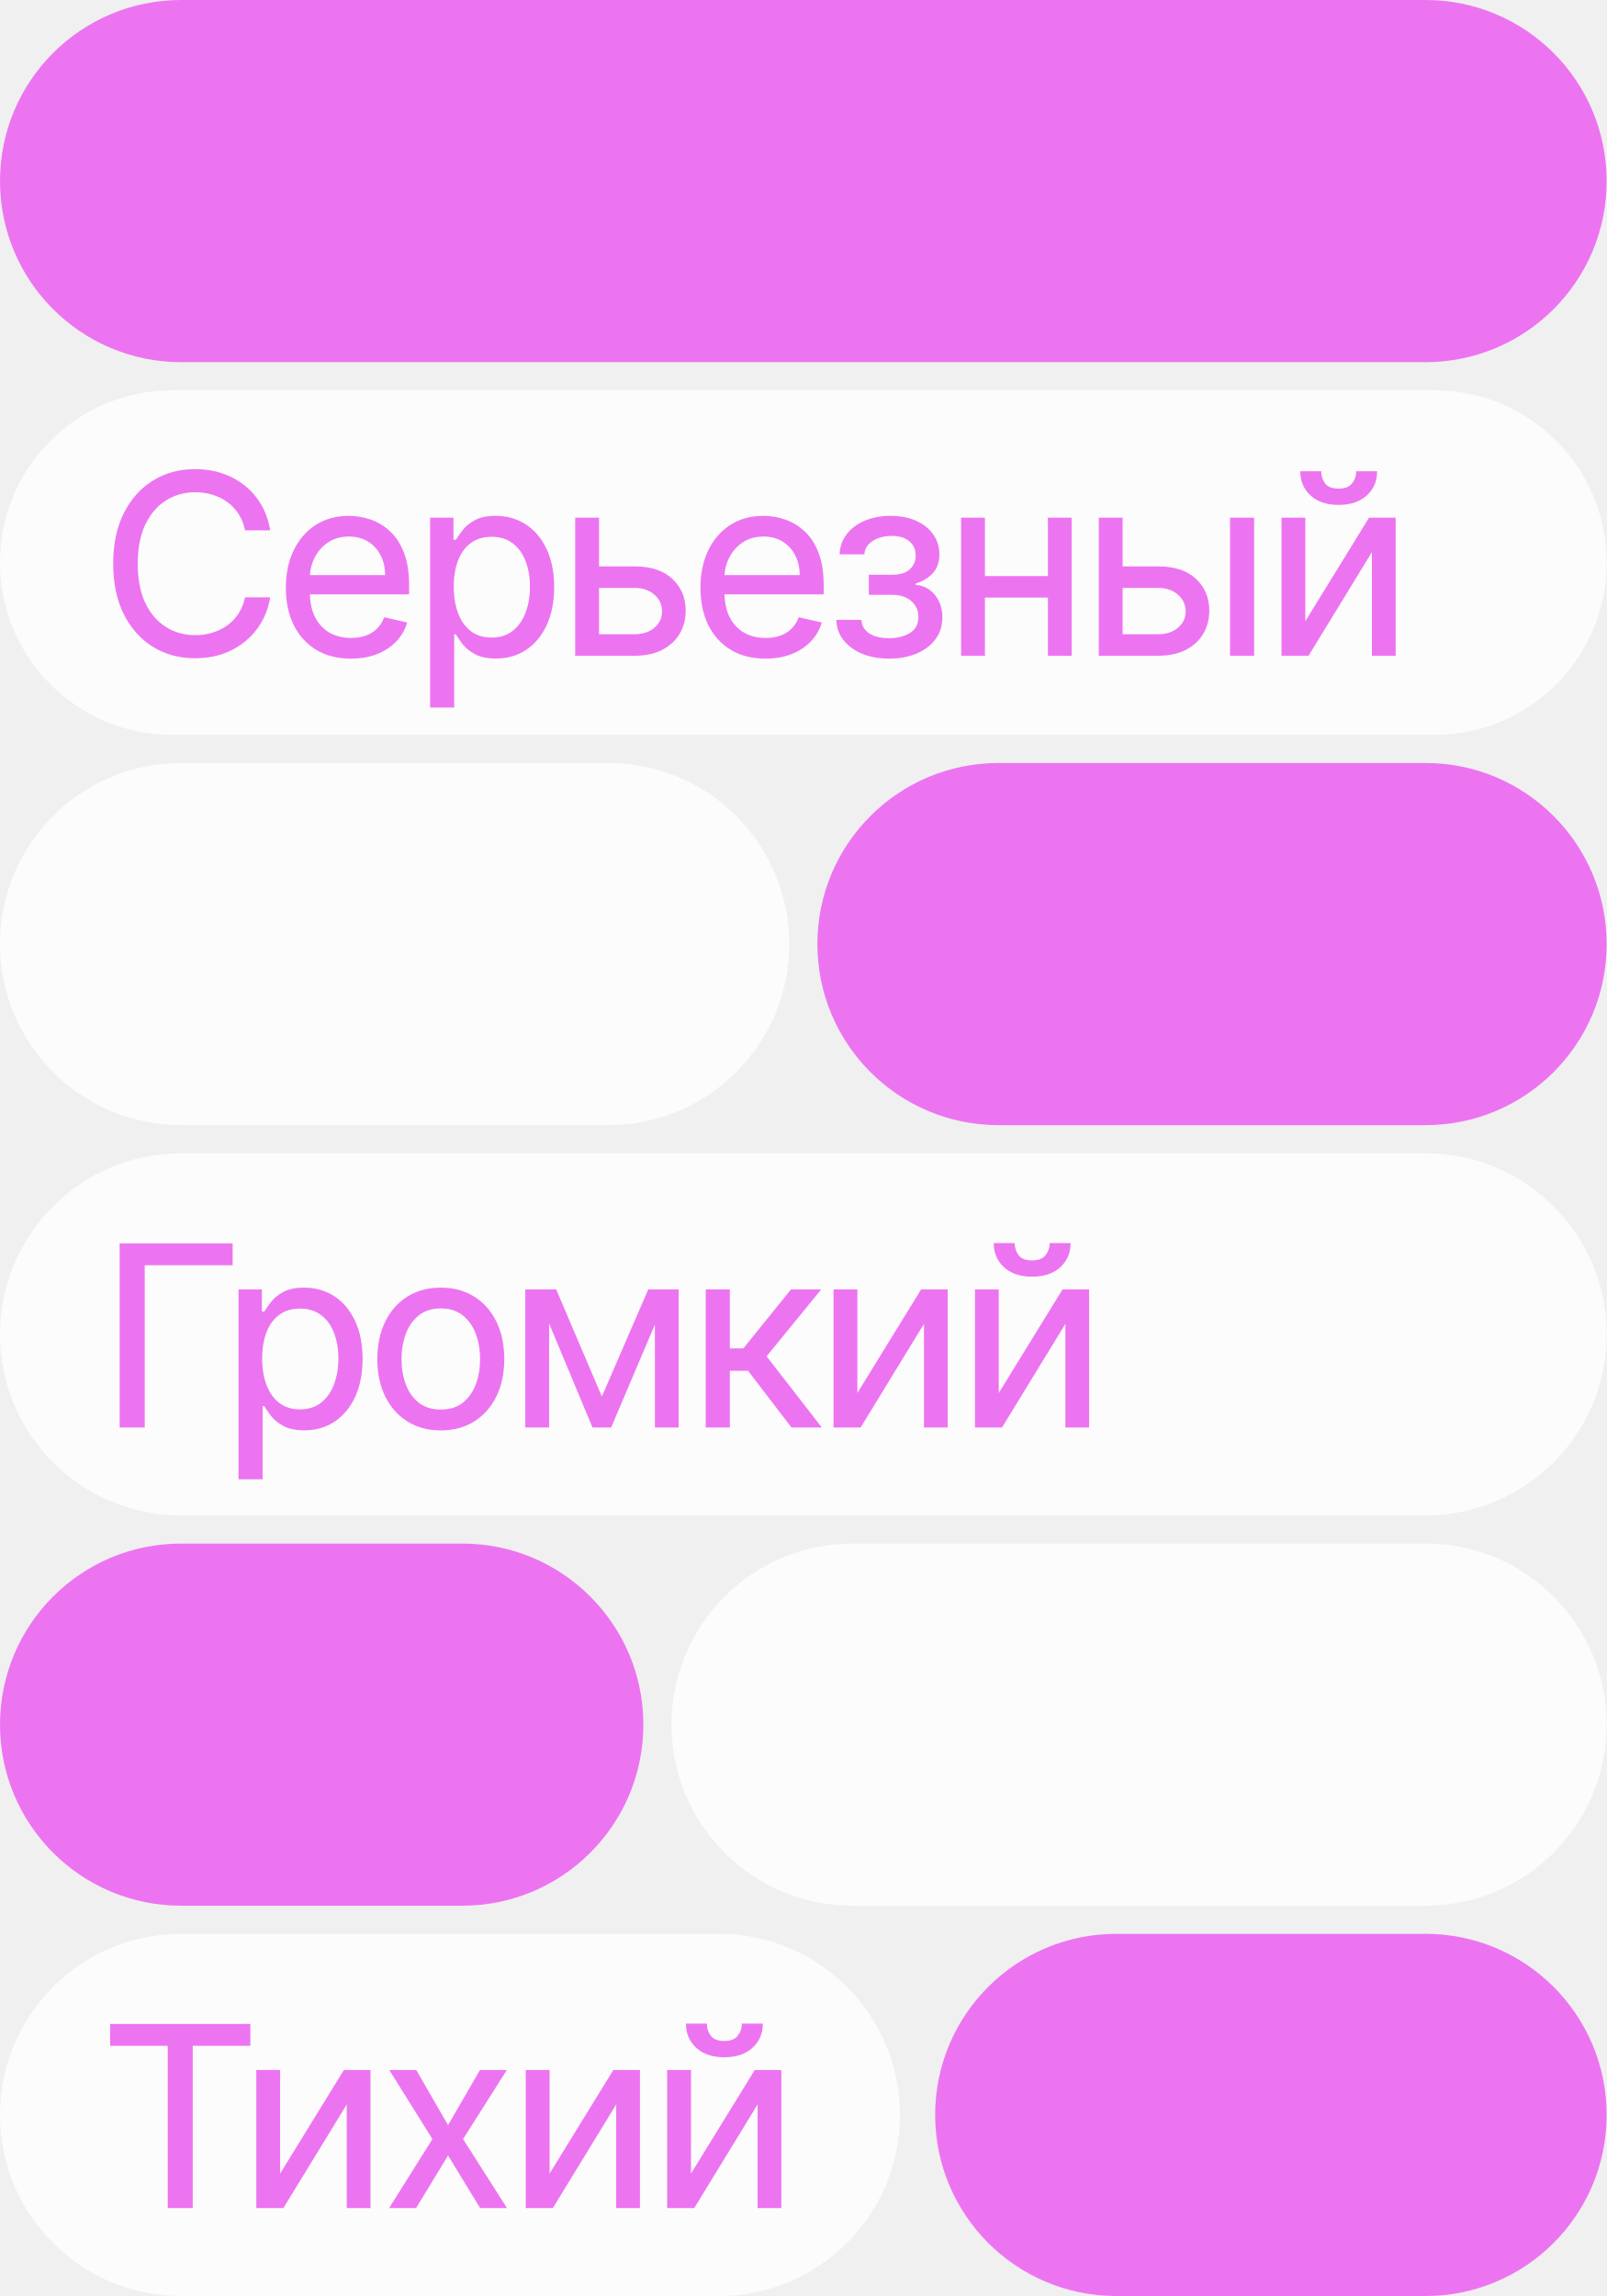
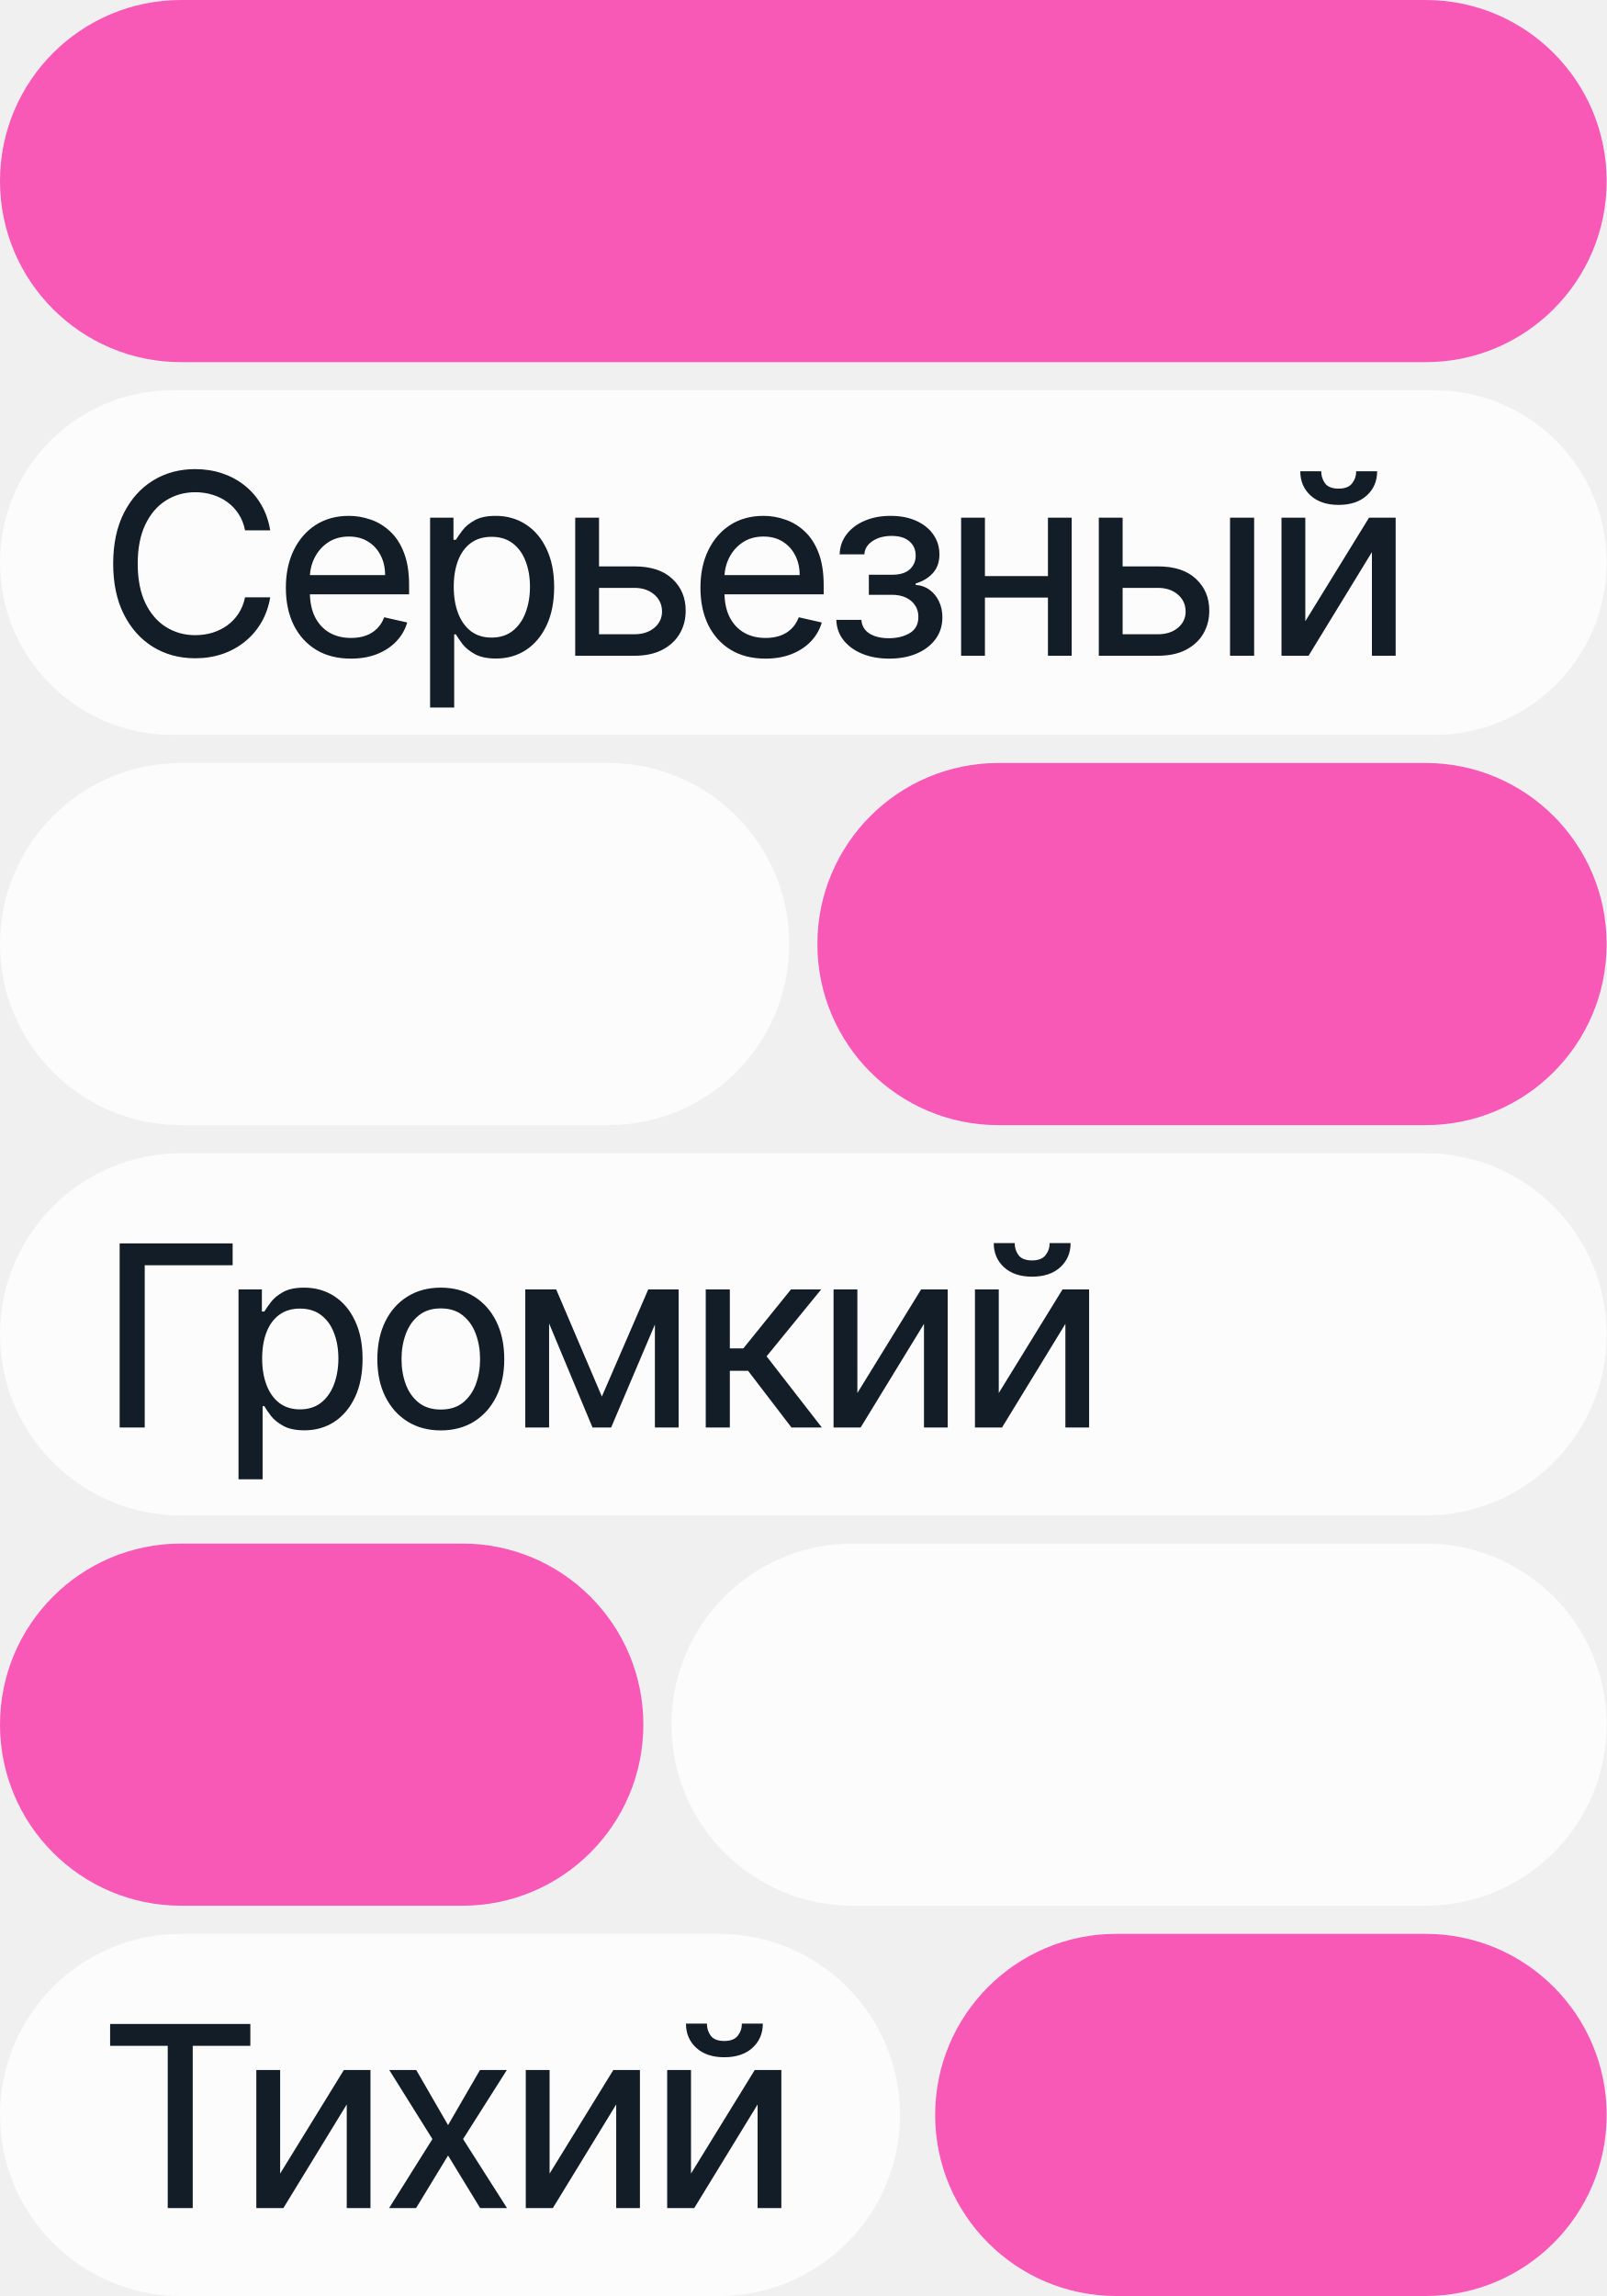
<svg xmlns="http://www.w3.org/2000/svg" width="457" height="653" viewBox="0 0 457 653" fill="none">
  <g clip-path="url(#clip0_53_452)">
-     <rect width="457" height="103" rx="51.5" fill="#ED74F1" />
+     <rect width="457" height="103" rx="51.5" fill="#F858B6" />
    <rect y="111" width="457" height="98" rx="49" fill="#FCFCFC" />
-     <path d="M76.861 150.832H69.702C69.361 149.077 68.747 147.526 67.861 146.179C66.992 144.832 65.918 143.699 64.639 142.778C63.378 141.858 61.972 141.168 60.42 140.707C58.869 140.23 57.25 139.991 55.562 139.991C52.46 139.991 49.673 140.776 47.202 142.344C44.73 143.895 42.77 146.187 41.321 149.222C39.889 152.239 39.173 155.937 39.173 160.318C39.173 164.716 39.889 168.432 41.321 171.466C42.77 174.483 44.73 176.767 47.202 178.318C49.673 179.869 52.452 180.645 55.537 180.645C57.242 180.645 58.861 180.415 60.395 179.955C61.946 179.477 63.352 178.787 64.614 177.884C65.892 176.963 66.966 175.838 67.835 174.509C68.722 173.162 69.344 171.619 69.702 169.881H76.861C76.418 172.523 75.574 174.909 74.329 177.04C73.085 179.17 71.517 180.994 69.625 182.511C67.75 184.028 65.619 185.196 63.233 186.014C60.847 186.815 58.273 187.216 55.511 187.216C51.011 187.216 47.006 186.134 43.494 183.969C39.983 181.787 37.222 178.693 35.21 174.688C33.199 170.665 32.193 165.875 32.193 160.318C32.193 154.761 33.199 149.972 35.21 145.949C37.239 141.926 40.008 138.832 43.52 136.668C47.031 134.503 51.028 133.42 55.511 133.42C58.222 133.42 60.761 133.812 63.131 134.597C65.5 135.381 67.631 136.523 69.523 138.023C71.432 139.523 73.017 141.347 74.278 143.494C75.54 145.642 76.401 148.088 76.861 150.832ZM99.824 187.318C95.989 187.318 92.69 186.483 89.929 184.812C87.168 183.125 85.037 180.773 83.537 177.756C82.054 174.722 81.312 171.185 81.312 167.145C81.312 163.122 82.054 159.577 83.537 156.509C85.037 153.423 87.125 151.02 89.801 149.298C92.494 147.577 95.639 146.716 99.236 146.716C101.366 146.716 103.446 147.074 105.474 147.79C107.52 148.489 109.361 149.614 110.997 151.165C112.651 152.699 113.955 154.719 114.909 157.224C115.881 159.73 116.366 162.79 116.366 166.403V169.037H85.608V163.565H109.54C109.54 161.452 109.114 159.577 108.261 157.94C107.426 156.287 106.233 154.983 104.682 154.028C103.148 153.074 101.341 152.597 99.261 152.597C96.977 152.597 95 153.151 93.329 154.259C91.676 155.366 90.398 156.815 89.494 158.605C88.591 160.395 88.139 162.321 88.139 164.384V168.347C88.139 171.142 88.625 173.52 89.597 175.48C90.585 177.423 91.957 178.906 93.713 179.929C95.469 180.935 97.514 181.438 99.849 181.438C101.366 181.438 102.747 181.224 103.991 180.798C105.236 180.355 106.301 179.699 107.187 178.83C108.091 177.96 108.79 176.869 109.284 175.557L115.83 177.04C115.233 179.085 114.193 180.884 112.71 182.435C111.244 183.969 109.412 185.17 107.213 186.04C105.031 186.892 102.568 187.318 99.824 187.318ZM122.339 201.227V147.227H128.987V153.517H129.677C130.121 152.784 130.751 151.881 131.57 150.807C132.388 149.733 133.538 148.787 135.021 147.969C136.504 147.134 138.499 146.716 141.004 146.716C144.226 146.716 147.089 147.534 149.595 149.17C152.101 150.79 154.061 153.116 155.476 156.151C156.908 159.168 157.624 162.773 157.624 166.966C157.624 171.159 156.916 174.773 155.501 177.807C154.087 180.841 152.135 183.185 149.646 184.838C147.158 186.474 144.302 187.293 141.081 187.293C138.626 187.293 136.641 186.884 135.124 186.065C133.624 185.247 132.447 184.301 131.595 183.227C130.76 182.136 130.121 181.199 129.677 180.415H129.192V201.227H122.339ZM129.064 166.864C129.064 169.727 129.481 172.25 130.317 174.432C131.152 176.597 132.362 178.293 133.947 179.52C135.55 180.73 137.51 181.335 139.828 181.335C142.214 181.335 144.217 180.696 145.837 179.418C147.456 178.139 148.675 176.409 149.493 174.227C150.328 172.028 150.746 169.574 150.746 166.864C150.746 164.187 150.337 161.784 149.518 159.653C148.717 157.506 147.507 155.81 145.888 154.565C144.268 153.304 142.249 152.673 139.828 152.673C137.476 152.673 135.499 153.27 133.896 154.463C132.311 155.639 131.109 157.293 130.291 159.423C129.473 161.554 129.064 164.034 129.064 166.864ZM169.113 161.085H180.44C185.144 161.085 188.749 162.27 191.255 164.639C193.778 166.991 195.039 170 195.039 173.665C195.039 176.085 194.476 178.267 193.351 180.21C192.226 182.136 190.573 183.67 188.391 184.812C186.226 185.938 183.576 186.5 180.44 186.5H163.616V147.227H170.391V180.389H180.44C182.741 180.389 184.624 179.784 186.09 178.574C187.556 177.364 188.298 175.821 188.315 173.946C188.298 171.952 187.556 170.332 186.09 169.088C184.624 167.827 182.741 167.196 180.44 167.196H169.113V161.085ZM217.746 187.318C213.911 187.318 210.613 186.483 207.851 184.812C205.09 183.125 202.959 180.773 201.459 177.756C199.976 174.722 199.235 171.185 199.235 167.145C199.235 163.122 199.976 159.577 201.459 156.509C202.959 153.423 205.047 151.02 207.724 149.298C210.417 147.577 213.562 146.716 217.158 146.716C219.289 146.716 221.368 147.074 223.397 147.79C225.442 148.489 227.283 149.614 228.92 151.165C230.573 152.699 231.877 154.719 232.832 157.224C233.803 159.73 234.289 162.79 234.289 166.403V169.037H203.53V163.565H227.462C227.462 161.452 227.036 159.577 226.184 157.94C225.349 156.287 224.155 154.983 222.604 154.028C221.07 153.074 219.263 152.597 217.184 152.597C214.9 152.597 212.922 153.151 211.252 154.259C209.599 155.366 208.32 156.815 207.417 158.605C206.513 160.395 206.062 162.321 206.062 164.384V168.347C206.062 171.142 206.547 173.52 207.519 175.48C208.508 177.423 209.88 178.906 211.636 179.929C213.391 180.935 215.437 181.438 217.772 181.438C219.289 181.438 220.67 181.224 221.914 180.798C223.158 180.355 224.224 179.699 225.11 178.83C226.013 177.96 226.712 176.869 227.207 175.557L233.752 177.04C233.155 179.085 232.116 180.884 230.633 182.435C229.167 183.969 227.334 185.17 225.136 186.04C222.954 186.892 220.491 187.318 217.746 187.318ZM237.884 176.298H245.018C245.137 177.986 245.904 179.281 247.319 180.185C248.734 181.071 250.574 181.514 252.841 181.514C255.16 181.514 257.137 181.028 258.773 180.057C260.41 179.085 261.228 177.543 261.228 175.429C261.228 174.168 260.913 173.077 260.282 172.156C259.668 171.219 258.799 170.486 257.674 169.957C256.549 169.429 255.228 169.165 253.711 169.165H247.14V163.463H253.711C255.995 163.463 257.691 162.943 258.799 161.903C259.907 160.864 260.461 159.568 260.461 158.017C260.461 156.33 259.864 154.974 258.671 153.952C257.478 152.929 255.799 152.418 253.634 152.418C251.452 152.418 249.628 152.912 248.163 153.901C246.714 154.872 245.947 156.125 245.861 157.659H238.83C238.898 155.511 239.555 153.619 240.799 151.983C242.06 150.33 243.765 149.043 245.913 148.122C248.077 147.185 250.54 146.716 253.302 146.716C256.131 146.716 258.586 147.193 260.665 148.148C262.762 149.102 264.373 150.406 265.498 152.06C266.64 153.696 267.211 155.571 267.211 157.685C267.211 159.866 266.58 161.648 265.319 163.028C264.057 164.392 262.438 165.364 260.461 165.943V166.352C261.978 166.455 263.299 166.923 264.424 167.759C265.566 168.594 266.452 169.685 267.083 171.031C267.731 172.378 268.055 173.886 268.055 175.557C268.055 177.96 267.398 180.04 266.086 181.795C264.79 183.551 263.001 184.915 260.716 185.886C258.449 186.841 255.859 187.318 252.944 187.318C250.097 187.318 247.549 186.866 245.299 185.963C243.066 185.043 241.285 183.756 239.955 182.102C238.643 180.449 237.952 178.514 237.884 176.298ZM299.845 163.847V169.957H278.368V163.847H299.845ZM280.158 147.227V186.5H273.382V147.227H280.158ZM304.831 147.227V186.5H298.081V147.227H304.831ZM318.046 161.085H329.373C334.077 161.085 337.682 162.27 340.188 164.639C342.711 166.991 343.972 170 343.972 173.665C343.972 176.085 343.41 178.267 342.285 180.21C341.16 182.136 339.506 183.67 337.324 184.812C335.16 185.938 332.509 186.5 329.373 186.5H312.549V147.227H319.324V180.389H329.373C331.674 180.389 333.557 179.784 335.023 178.574C336.489 177.364 337.231 175.821 337.248 173.946C337.231 171.952 336.489 170.332 335.023 169.088C333.557 167.827 331.674 167.196 329.373 167.196H318.046V161.085ZM349.878 186.5V147.227H356.731V186.5H349.878ZM371.288 176.682L389.416 147.227H396.984V186.5H390.234V157.02L372.209 186.5H364.513V147.227H371.288V176.682ZM385.76 134.034H391.717C391.717 136.847 390.728 139.148 388.751 140.938C386.791 142.71 384.123 143.597 380.748 143.597C377.407 143.597 374.757 142.71 372.797 140.938C370.836 139.148 369.856 136.847 369.856 134.034H375.814C375.814 135.33 376.18 136.48 376.913 137.486C377.663 138.474 378.942 138.969 380.748 138.969C382.538 138.969 383.817 138.474 384.584 137.486C385.368 136.497 385.76 135.347 385.76 134.034Z" fill="#ED74F1" />
+     <path d="M76.861 150.832H69.702C69.361 149.077 68.747 147.526 67.861 146.179C66.992 144.832 65.918 143.699 64.639 142.778C63.378 141.858 61.972 141.168 60.42 140.707C58.869 140.23 57.25 139.991 55.562 139.991C52.46 139.991 49.673 140.776 47.202 142.344C44.73 143.895 42.77 146.187 41.321 149.222C39.889 152.239 39.173 155.937 39.173 160.318C39.173 164.716 39.889 168.432 41.321 171.466C42.77 174.483 44.73 176.767 47.202 178.318C49.673 179.869 52.452 180.645 55.537 180.645C57.242 180.645 58.861 180.415 60.395 179.955C61.946 179.477 63.352 178.787 64.614 177.884C65.892 176.963 66.966 175.838 67.835 174.509C68.722 173.162 69.344 171.619 69.702 169.881H76.861C76.418 172.523 75.574 174.909 74.329 177.04C73.085 179.17 71.517 180.994 69.625 182.511C67.75 184.028 65.619 185.196 63.233 186.014C60.847 186.815 58.273 187.216 55.511 187.216C51.011 187.216 47.006 186.134 43.494 183.969C39.983 181.787 37.222 178.693 35.21 174.688C33.199 170.665 32.193 165.875 32.193 160.318C32.193 154.761 33.199 149.972 35.21 145.949C37.239 141.926 40.008 138.832 43.52 136.668C47.031 134.503 51.028 133.42 55.511 133.42C58.222 133.42 60.761 133.812 63.131 134.597C65.5 135.381 67.631 136.523 69.523 138.023C71.432 139.523 73.017 141.347 74.278 143.494C75.54 145.642 76.401 148.088 76.861 150.832ZM99.824 187.318C95.989 187.318 92.69 186.483 89.929 184.812C87.168 183.125 85.037 180.773 83.537 177.756C82.054 174.722 81.312 171.185 81.312 167.145C81.312 163.122 82.054 159.577 83.537 156.509C85.037 153.423 87.125 151.02 89.801 149.298C92.494 147.577 95.639 146.716 99.236 146.716C101.366 146.716 103.446 147.074 105.474 147.79C107.52 148.489 109.361 149.614 110.997 151.165C112.651 152.699 113.955 154.719 114.909 157.224C115.881 159.73 116.366 162.79 116.366 166.403V169.037H85.608V163.565H109.54C109.54 161.452 109.114 159.577 108.261 157.94C107.426 156.287 106.233 154.983 104.682 154.028C103.148 153.074 101.341 152.597 99.261 152.597C96.977 152.597 95 153.151 93.329 154.259C91.676 155.366 90.398 156.815 89.494 158.605C88.591 160.395 88.139 162.321 88.139 164.384V168.347C88.139 171.142 88.625 173.52 89.597 175.48C90.585 177.423 91.957 178.906 93.713 179.929C95.469 180.935 97.514 181.438 99.849 181.438C101.366 181.438 102.747 181.224 103.991 180.798C105.236 180.355 106.301 179.699 107.187 178.83C108.091 177.96 108.79 176.869 109.284 175.557L115.83 177.04C115.233 179.085 114.193 180.884 112.71 182.435C111.244 183.969 109.412 185.17 107.213 186.04C105.031 186.892 102.568 187.318 99.824 187.318ZM122.339 201.227V147.227H128.987V153.517H129.677C130.121 152.784 130.751 151.881 131.57 150.807C132.388 149.733 133.538 148.787 135.021 147.969C136.504 147.134 138.499 146.716 141.004 146.716C144.226 146.716 147.089 147.534 149.595 149.17C152.101 150.79 154.061 153.116 155.476 156.151C156.908 159.168 157.624 162.773 157.624 166.966C157.624 171.159 156.916 174.773 155.501 177.807C154.087 180.841 152.135 183.185 149.646 184.838C147.158 186.474 144.302 187.293 141.081 187.293C138.626 187.293 136.641 186.884 135.124 186.065C133.624 185.247 132.447 184.301 131.595 183.227C130.76 182.136 130.121 181.199 129.677 180.415H129.192V201.227H122.339ZM129.064 166.864C129.064 169.727 129.481 172.25 130.317 174.432C131.152 176.597 132.362 178.293 133.947 179.52C135.55 180.73 137.51 181.335 139.828 181.335C142.214 181.335 144.217 180.696 145.837 179.418C147.456 178.139 148.675 176.409 149.493 174.227C150.328 172.028 150.746 169.574 150.746 166.864C150.746 164.187 150.337 161.784 149.518 159.653C148.717 157.506 147.507 155.81 145.888 154.565C144.268 153.304 142.249 152.673 139.828 152.673C137.476 152.673 135.499 153.27 133.896 154.463C132.311 155.639 131.109 157.293 130.291 159.423C129.473 161.554 129.064 164.034 129.064 166.864ZM169.113 161.085H180.44C185.144 161.085 188.749 162.27 191.255 164.639C193.778 166.991 195.039 170 195.039 173.665C195.039 176.085 194.476 178.267 193.351 180.21C192.226 182.136 190.573 183.67 188.391 184.812C186.226 185.938 183.576 186.5 180.44 186.5H163.616V147.227H170.391V180.389H180.44C182.741 180.389 184.624 179.784 186.09 178.574C187.556 177.364 188.298 175.821 188.315 173.946C188.298 171.952 187.556 170.332 186.09 169.088C184.624 167.827 182.741 167.196 180.44 167.196H169.113V161.085ZM217.746 187.318C213.911 187.318 210.613 186.483 207.851 184.812C205.09 183.125 202.959 180.773 201.459 177.756C199.976 174.722 199.235 171.185 199.235 167.145C199.235 163.122 199.976 159.577 201.459 156.509C202.959 153.423 205.047 151.02 207.724 149.298C210.417 147.577 213.562 146.716 217.158 146.716C219.289 146.716 221.368 147.074 223.397 147.79C225.442 148.489 227.283 149.614 228.92 151.165C230.573 152.699 231.877 154.719 232.832 157.224C233.803 159.73 234.289 162.79 234.289 166.403V169.037H203.53V163.565H227.462C227.462 161.452 227.036 159.577 226.184 157.94C225.349 156.287 224.155 154.983 222.604 154.028C221.07 153.074 219.263 152.597 217.184 152.597C214.9 152.597 212.922 153.151 211.252 154.259C209.599 155.366 208.32 156.815 207.417 158.605C206.513 160.395 206.062 162.321 206.062 164.384V168.347C206.062 171.142 206.547 173.52 207.519 175.48C208.508 177.423 209.88 178.906 211.636 179.929C213.391 180.935 215.437 181.438 217.772 181.438C219.289 181.438 220.67 181.224 221.914 180.798C223.158 180.355 224.224 179.699 225.11 178.83C226.013 177.96 226.712 176.869 227.207 175.557L233.752 177.04C233.155 179.085 232.116 180.884 230.633 182.435C229.167 183.969 227.334 185.17 225.136 186.04C222.954 186.892 220.491 187.318 217.746 187.318ZM237.884 176.298H245.018C245.137 177.986 245.904 179.281 247.319 180.185C248.734 181.071 250.574 181.514 252.841 181.514C255.16 181.514 257.137 181.028 258.773 180.057C260.41 179.085 261.228 177.543 261.228 175.429C261.228 174.168 260.913 173.077 260.282 172.156C259.668 171.219 258.799 170.486 257.674 169.957C256.549 169.429 255.228 169.165 253.711 169.165H247.14V163.463H253.711C255.995 163.463 257.691 162.943 258.799 161.903C259.907 160.864 260.461 159.568 260.461 158.017C260.461 156.33 259.864 154.974 258.671 153.952C257.478 152.929 255.799 152.418 253.634 152.418C251.452 152.418 249.628 152.912 248.163 153.901C246.714 154.872 245.947 156.125 245.861 157.659H238.83C238.898 155.511 239.555 153.619 240.799 151.983C242.06 150.33 243.765 149.043 245.913 148.122C248.077 147.185 250.54 146.716 253.302 146.716C256.131 146.716 258.586 147.193 260.665 148.148C262.762 149.102 264.373 150.406 265.498 152.06C266.64 153.696 267.211 155.571 267.211 157.685C267.211 159.866 266.58 161.648 265.319 163.028C264.057 164.392 262.438 165.364 260.461 165.943V166.352C261.978 166.455 263.299 166.923 264.424 167.759C265.566 168.594 266.452 169.685 267.083 171.031C267.731 172.378 268.055 173.886 268.055 175.557C268.055 177.96 267.398 180.04 266.086 181.795C264.79 183.551 263.001 184.915 260.716 185.886C258.449 186.841 255.859 187.318 252.944 187.318C250.097 187.318 247.549 186.866 245.299 185.963C243.066 185.043 241.285 183.756 239.955 182.102C238.643 180.449 237.952 178.514 237.884 176.298ZM299.845 163.847V169.957H278.368V163.847H299.845ZM280.158 147.227V186.5H273.382V147.227H280.158ZM304.831 147.227V186.5H298.081V147.227H304.831ZM318.046 161.085H329.373C334.077 161.085 337.682 162.27 340.188 164.639C342.711 166.991 343.972 170 343.972 173.665C343.972 176.085 343.41 178.267 342.285 180.21C341.16 182.136 339.506 183.67 337.324 184.812C335.16 185.938 332.509 186.5 329.373 186.5H312.549V147.227H319.324V180.389H329.373C331.674 180.389 333.557 179.784 335.023 178.574C336.489 177.364 337.231 175.821 337.248 173.946C337.231 171.952 336.489 170.332 335.023 169.088C333.557 167.827 331.674 167.196 329.373 167.196H318.046V161.085ZM349.878 186.5V147.227H356.731V186.5H349.878ZM371.288 176.682L389.416 147.227H396.984V186.5H390.234V157.02L372.209 186.5H364.513V147.227H371.288V176.682ZM385.76 134.034H391.717C391.717 136.847 390.728 139.148 388.751 140.938C386.791 142.71 384.123 143.597 380.748 143.597C377.407 143.597 374.757 142.71 372.797 140.938C370.836 139.148 369.856 136.847 369.856 134.034H375.814C375.814 135.33 376.18 136.48 376.913 137.486C377.663 138.474 378.942 138.969 380.748 138.969C382.538 138.969 383.817 138.474 384.584 137.486C385.368 136.497 385.76 135.347 385.76 134.034Z" fill="#131D27" />
    <rect y="217" width="224.5" height="103" rx="51.5" fill="#FCFCFC" />
-     <rect x="232.5" y="217" width="224.5" height="103" rx="51.5" fill="#ED74F1" />
+     <rect x="232.5" y="217" width="224.5" height="103" rx="51.5" fill="#F858B6" />
    <rect y="328" width="457" height="103" rx="51.5" fill="#FCFCFC" />
-     <path d="M66.173 353.636V359.849H41.168V406H34.034V353.636H66.173ZM67.844 420.727V366.727H74.492V373.017H75.183C75.626 372.284 76.256 371.381 77.075 370.307C77.893 369.233 79.043 368.287 80.526 367.469C82.009 366.634 84.004 366.216 86.509 366.216C89.731 366.216 92.594 367.034 95.1 368.67C97.606 370.29 99.566 372.616 100.981 375.651C102.413 378.668 103.129 382.273 103.129 386.466C103.129 390.659 102.421 394.273 101.006 397.307C99.592 400.341 97.64 402.685 95.151 404.338C92.663 405.974 89.808 406.793 86.586 406.793C84.131 406.793 82.146 406.384 80.629 405.565C79.129 404.747 77.952 403.801 77.1 402.727C76.265 401.636 75.626 400.699 75.183 399.915H74.697V420.727H67.844ZM74.569 386.364C74.569 389.227 74.987 391.75 75.822 393.932C76.657 396.097 77.867 397.793 79.452 399.02C81.055 400.23 83.015 400.835 85.333 400.835C87.719 400.835 89.722 400.196 91.342 398.918C92.961 397.639 94.18 395.909 94.998 393.727C95.833 391.528 96.251 389.074 96.251 386.364C96.251 383.687 95.842 381.284 95.023 379.153C94.222 377.006 93.012 375.31 91.393 374.065C89.773 372.804 87.754 372.173 85.333 372.173C82.981 372.173 81.004 372.77 79.401 373.963C77.816 375.139 76.614 376.793 75.796 378.923C74.978 381.054 74.569 383.534 74.569 386.364ZM125.382 406.818C121.768 406.818 118.606 405.974 115.896 404.287C113.186 402.582 111.081 400.213 109.581 397.179C108.081 394.145 107.331 390.608 107.331 386.568C107.331 382.477 108.081 378.906 109.581 375.855C111.081 372.804 113.186 370.435 115.896 368.747C118.606 367.06 121.768 366.216 125.382 366.216C128.996 366.216 132.158 367.06 134.868 368.747C137.578 370.435 139.683 372.804 141.183 375.855C142.683 378.906 143.433 382.477 143.433 386.568C143.433 390.608 142.683 394.145 141.183 397.179C139.683 400.213 137.578 402.582 134.868 404.287C132.158 405.974 128.996 406.818 125.382 406.818ZM125.382 400.886C127.939 400.886 130.035 400.23 131.672 398.918C133.325 397.588 134.552 395.841 135.354 393.676C136.155 391.494 136.555 389.116 136.555 386.543C136.555 383.986 136.155 381.616 135.354 379.435C134.552 377.236 133.325 375.472 131.672 374.142C130.035 372.795 127.939 372.122 125.382 372.122C122.842 372.122 120.746 372.795 119.092 374.142C117.439 375.472 116.212 377.236 115.41 379.435C114.609 381.616 114.209 383.986 114.209 386.543C114.209 389.116 114.609 391.494 115.41 393.676C116.212 395.841 117.439 397.588 119.092 398.918C120.746 400.23 122.842 400.886 125.382 400.886ZM171.197 397.179L184.39 366.727H190.526L173.83 406H168.538L152.148 366.727H158.208L171.197 397.179ZM156.188 366.727V406H149.413V366.727H156.188ZM186.282 406V366.727H193.032V406H186.282ZM200.743 406V366.727H207.596V383.5H211.431L224.982 366.727H233.573L218.053 385.75L233.778 406H225.136L212.786 389.866H207.596V406H200.743ZM243.873 396.182L262.001 366.727H269.569V406H262.819V376.52L244.794 406H237.098V366.727H243.873V396.182ZM284.095 396.182L302.223 366.727H309.791V406H303.041V376.52L285.015 406H277.319V366.727H284.095V396.182ZM298.567 353.534H304.524C304.524 356.347 303.535 358.648 301.558 360.438C299.598 362.21 296.93 363.097 293.555 363.097C290.214 363.097 287.564 362.21 285.604 360.438C283.643 358.648 282.663 356.347 282.663 353.534H288.621C288.621 354.83 288.987 355.98 289.72 356.986C290.47 357.974 291.748 358.469 293.555 358.469C295.345 358.469 296.623 357.974 297.39 356.986C298.175 355.997 298.567 354.847 298.567 353.534Z" fill="#ED74F1" />
-     <rect y="439" width="183" height="103" rx="51.5" fill="#ED74F1" />
+     <path d="M66.173 353.636V359.849H41.168V406H34.034V353.636H66.173ZM67.844 420.727V366.727H74.492V373.017H75.183C75.626 372.284 76.256 371.381 77.075 370.307C77.893 369.233 79.043 368.287 80.526 367.469C82.009 366.634 84.004 366.216 86.509 366.216C89.731 366.216 92.594 367.034 95.1 368.67C97.606 370.29 99.566 372.616 100.981 375.651C102.413 378.668 103.129 382.273 103.129 386.466C103.129 390.659 102.421 394.273 101.006 397.307C99.592 400.341 97.64 402.685 95.151 404.338C92.663 405.974 89.808 406.793 86.586 406.793C84.131 406.793 82.146 406.384 80.629 405.565C79.129 404.747 77.952 403.801 77.1 402.727C76.265 401.636 75.626 400.699 75.183 399.915H74.697V420.727H67.844ZM74.569 386.364C74.569 389.227 74.987 391.75 75.822 393.932C76.657 396.097 77.867 397.793 79.452 399.02C81.055 400.23 83.015 400.835 85.333 400.835C87.719 400.835 89.722 400.196 91.342 398.918C92.961 397.639 94.18 395.909 94.998 393.727C95.833 391.528 96.251 389.074 96.251 386.364C96.251 383.687 95.842 381.284 95.023 379.153C94.222 377.006 93.012 375.31 91.393 374.065C89.773 372.804 87.754 372.173 85.333 372.173C82.981 372.173 81.004 372.77 79.401 373.963C77.816 375.139 76.614 376.793 75.796 378.923C74.978 381.054 74.569 383.534 74.569 386.364ZM125.382 406.818C121.768 406.818 118.606 405.974 115.896 404.287C113.186 402.582 111.081 400.213 109.581 397.179C108.081 394.145 107.331 390.608 107.331 386.568C107.331 382.477 108.081 378.906 109.581 375.855C111.081 372.804 113.186 370.435 115.896 368.747C118.606 367.06 121.768 366.216 125.382 366.216C128.996 366.216 132.158 367.06 134.868 368.747C137.578 370.435 139.683 372.804 141.183 375.855C142.683 378.906 143.433 382.477 143.433 386.568C143.433 390.608 142.683 394.145 141.183 397.179C139.683 400.213 137.578 402.582 134.868 404.287C132.158 405.974 128.996 406.818 125.382 406.818ZM125.382 400.886C127.939 400.886 130.035 400.23 131.672 398.918C133.325 397.588 134.552 395.841 135.354 393.676C136.155 391.494 136.555 389.116 136.555 386.543C136.555 383.986 136.155 381.616 135.354 379.435C134.552 377.236 133.325 375.472 131.672 374.142C130.035 372.795 127.939 372.122 125.382 372.122C122.842 372.122 120.746 372.795 119.092 374.142C117.439 375.472 116.212 377.236 115.41 379.435C114.609 381.616 114.209 383.986 114.209 386.543C114.209 389.116 114.609 391.494 115.41 393.676C116.212 395.841 117.439 397.588 119.092 398.918C120.746 400.23 122.842 400.886 125.382 400.886ZM171.197 397.179L184.39 366.727H190.526L173.83 406H168.538L152.148 366.727H158.208L171.197 397.179ZM156.188 366.727V406H149.413V366.727H156.188ZM186.282 406V366.727H193.032V406H186.282ZM200.743 406V366.727H207.596V383.5H211.431L224.982 366.727H233.573L218.053 385.75L233.778 406H225.136L212.786 389.866H207.596V406H200.743ZM243.873 396.182L262.001 366.727H269.569V406H262.819V376.52L244.794 406H237.098V366.727H243.873V396.182ZM284.095 396.182L302.223 366.727H309.791V406H303.041V376.52L285.015 406H277.319V366.727H284.095V396.182ZM298.567 353.534H304.524C304.524 356.347 303.535 358.648 301.558 360.438C299.598 362.21 296.93 363.097 293.555 363.097C290.214 363.097 287.564 362.21 285.604 360.438C283.643 358.648 282.663 356.347 282.663 353.534H288.621C288.621 354.83 288.987 355.98 289.72 356.986C290.47 357.974 291.748 358.469 293.555 358.469C295.345 358.469 296.623 357.974 297.39 356.986C298.175 355.997 298.567 354.847 298.567 353.534Z" fill="#131D27" />
+     <rect y="439" width="183" height="103" rx="51.5" fill="#F858B6" />
    <rect x="191" y="439" width="266" height="103" rx="51.5" fill="#FCFCFC" />
    <rect y="550" width="256" height="103" rx="51.5" fill="#FCFCFC" />
-     <path d="M31.324 581.849V575.636H71.21V581.849H54.821V628H47.713V581.849H31.324ZM79.683 618.182L97.81 588.727H105.379V628H98.629V598.52L80.603 628H72.907V588.727H79.683V618.182ZM118.396 588.727L127.447 604.401L136.523 588.727H144.168L131.717 608.364L144.219 628H136.575L127.447 613.043L118.344 628H110.674L122.998 608.364L110.725 588.727H118.396ZM156.329 618.182L174.457 588.727H182.025V628H175.275V598.52L157.249 628H149.553V588.727H156.329V618.182ZM196.55 618.182L214.678 588.727H222.246V628H215.496V598.52L197.471 628H189.775V588.727H196.55V618.182ZM211.022 575.534H216.979C216.979 578.347 215.991 580.648 214.013 582.438C212.053 584.21 209.386 585.097 206.011 585.097C202.67 585.097 200.019 584.21 198.059 582.438C196.099 580.648 195.118 578.347 195.118 575.534H201.076C201.076 576.83 201.442 577.98 202.175 578.986C202.925 579.974 204.204 580.469 206.011 580.469C207.8 580.469 209.079 579.974 209.846 578.986C210.63 577.997 211.022 576.847 211.022 575.534Z" fill="#ED74F1" />
-     <rect x="266" y="550" width="191" height="103" rx="51.5" fill="#ED74F1" />
+     <path d="M31.324 581.849V575.636H71.21V581.849H54.821V628H47.713V581.849H31.324ZM79.683 618.182L97.81 588.727H105.379V628H98.629V598.52L80.603 628H72.907V588.727H79.683V618.182ZM118.396 588.727L127.447 604.401L136.523 588.727H144.168L131.717 608.364L144.219 628H136.575L127.447 613.043L118.344 628H110.674L122.998 608.364L110.725 588.727H118.396ZM156.329 618.182L174.457 588.727H182.025V628H175.275V598.52L157.249 628H149.553V588.727H156.329V618.182ZM196.55 618.182L214.678 588.727H222.246V628H215.496V598.52L197.471 628H189.775V588.727H196.55V618.182ZM211.022 575.534H216.979C216.979 578.347 215.991 580.648 214.013 582.438C212.053 584.21 209.386 585.097 206.011 585.097C202.67 585.097 200.019 584.21 198.059 582.438C196.099 580.648 195.118 578.347 195.118 575.534H201.076C201.076 576.83 201.442 577.98 202.175 578.986C202.925 579.974 204.204 580.469 206.011 580.469C207.8 580.469 209.079 579.974 209.846 578.986C210.63 577.997 211.022 576.847 211.022 575.534Z" fill="#131D27" />
+     <rect x="266" y="550" width="191" height="103" rx="51.5" fill="#F858B6" />
  </g>
  <defs>
    <clipPath id="clip0_53_452">
      <rect width="457" height="653" fill="white" />
    </clipPath>
  </defs>
</svg>
